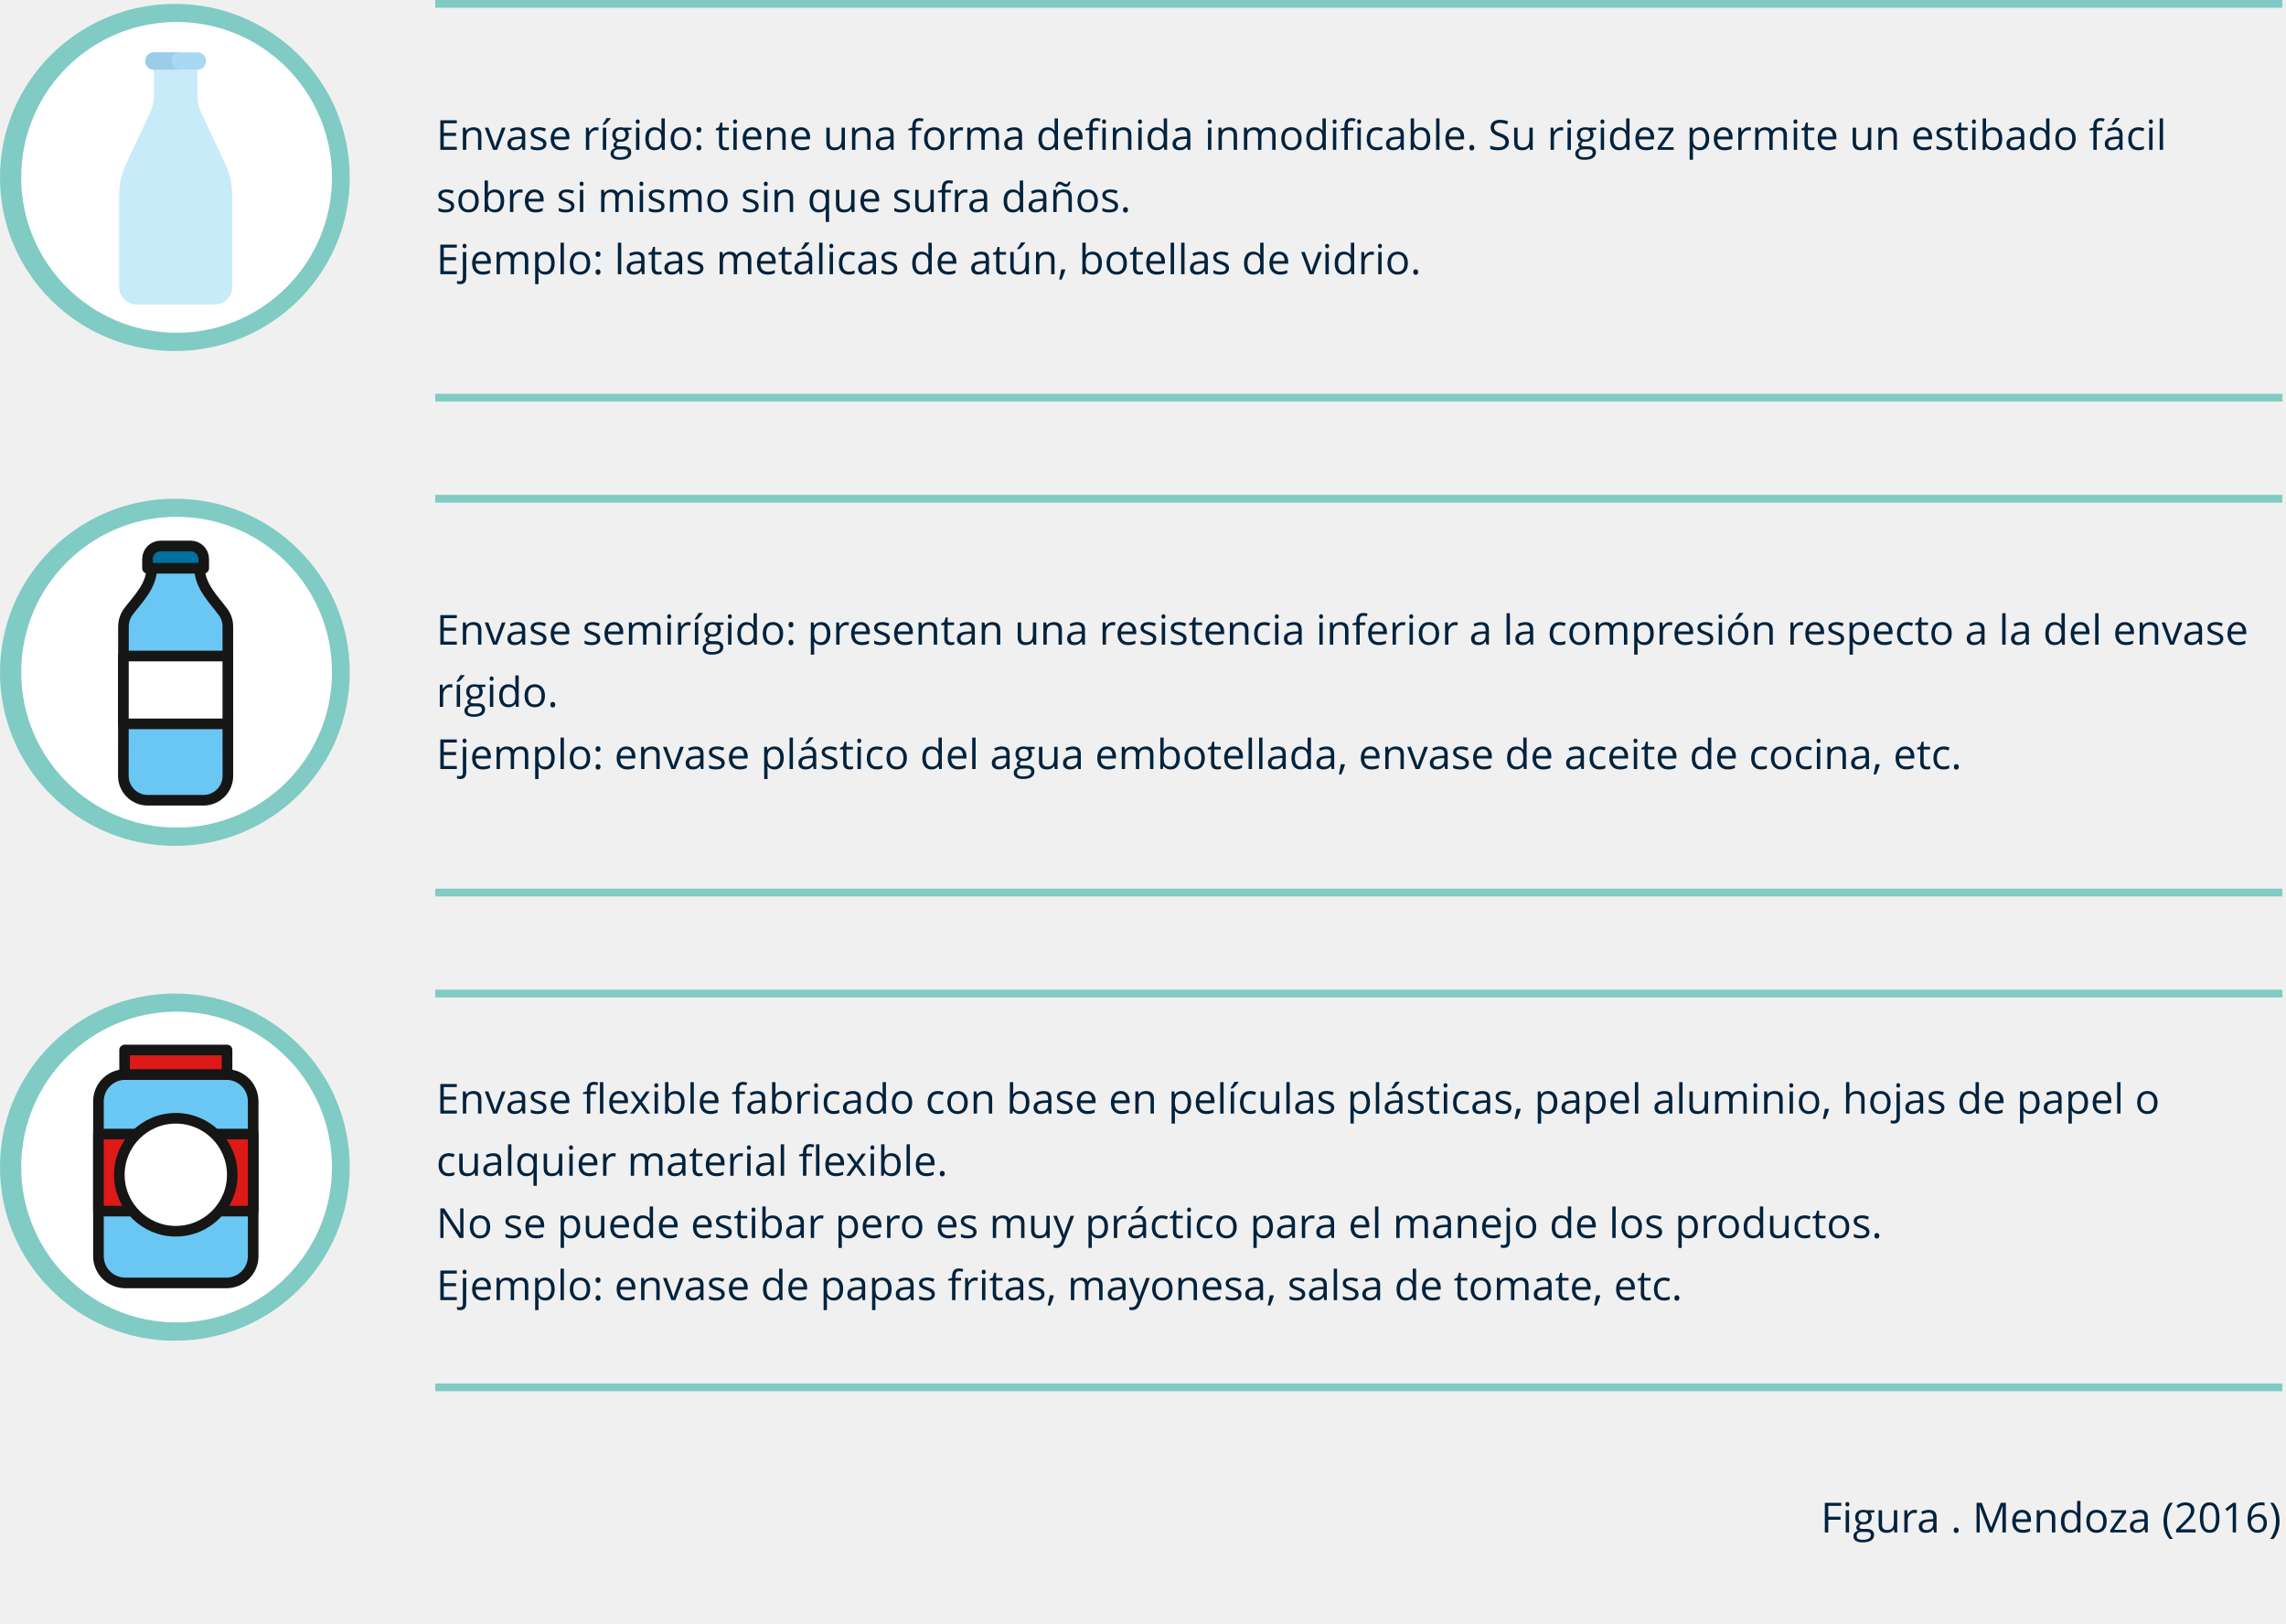
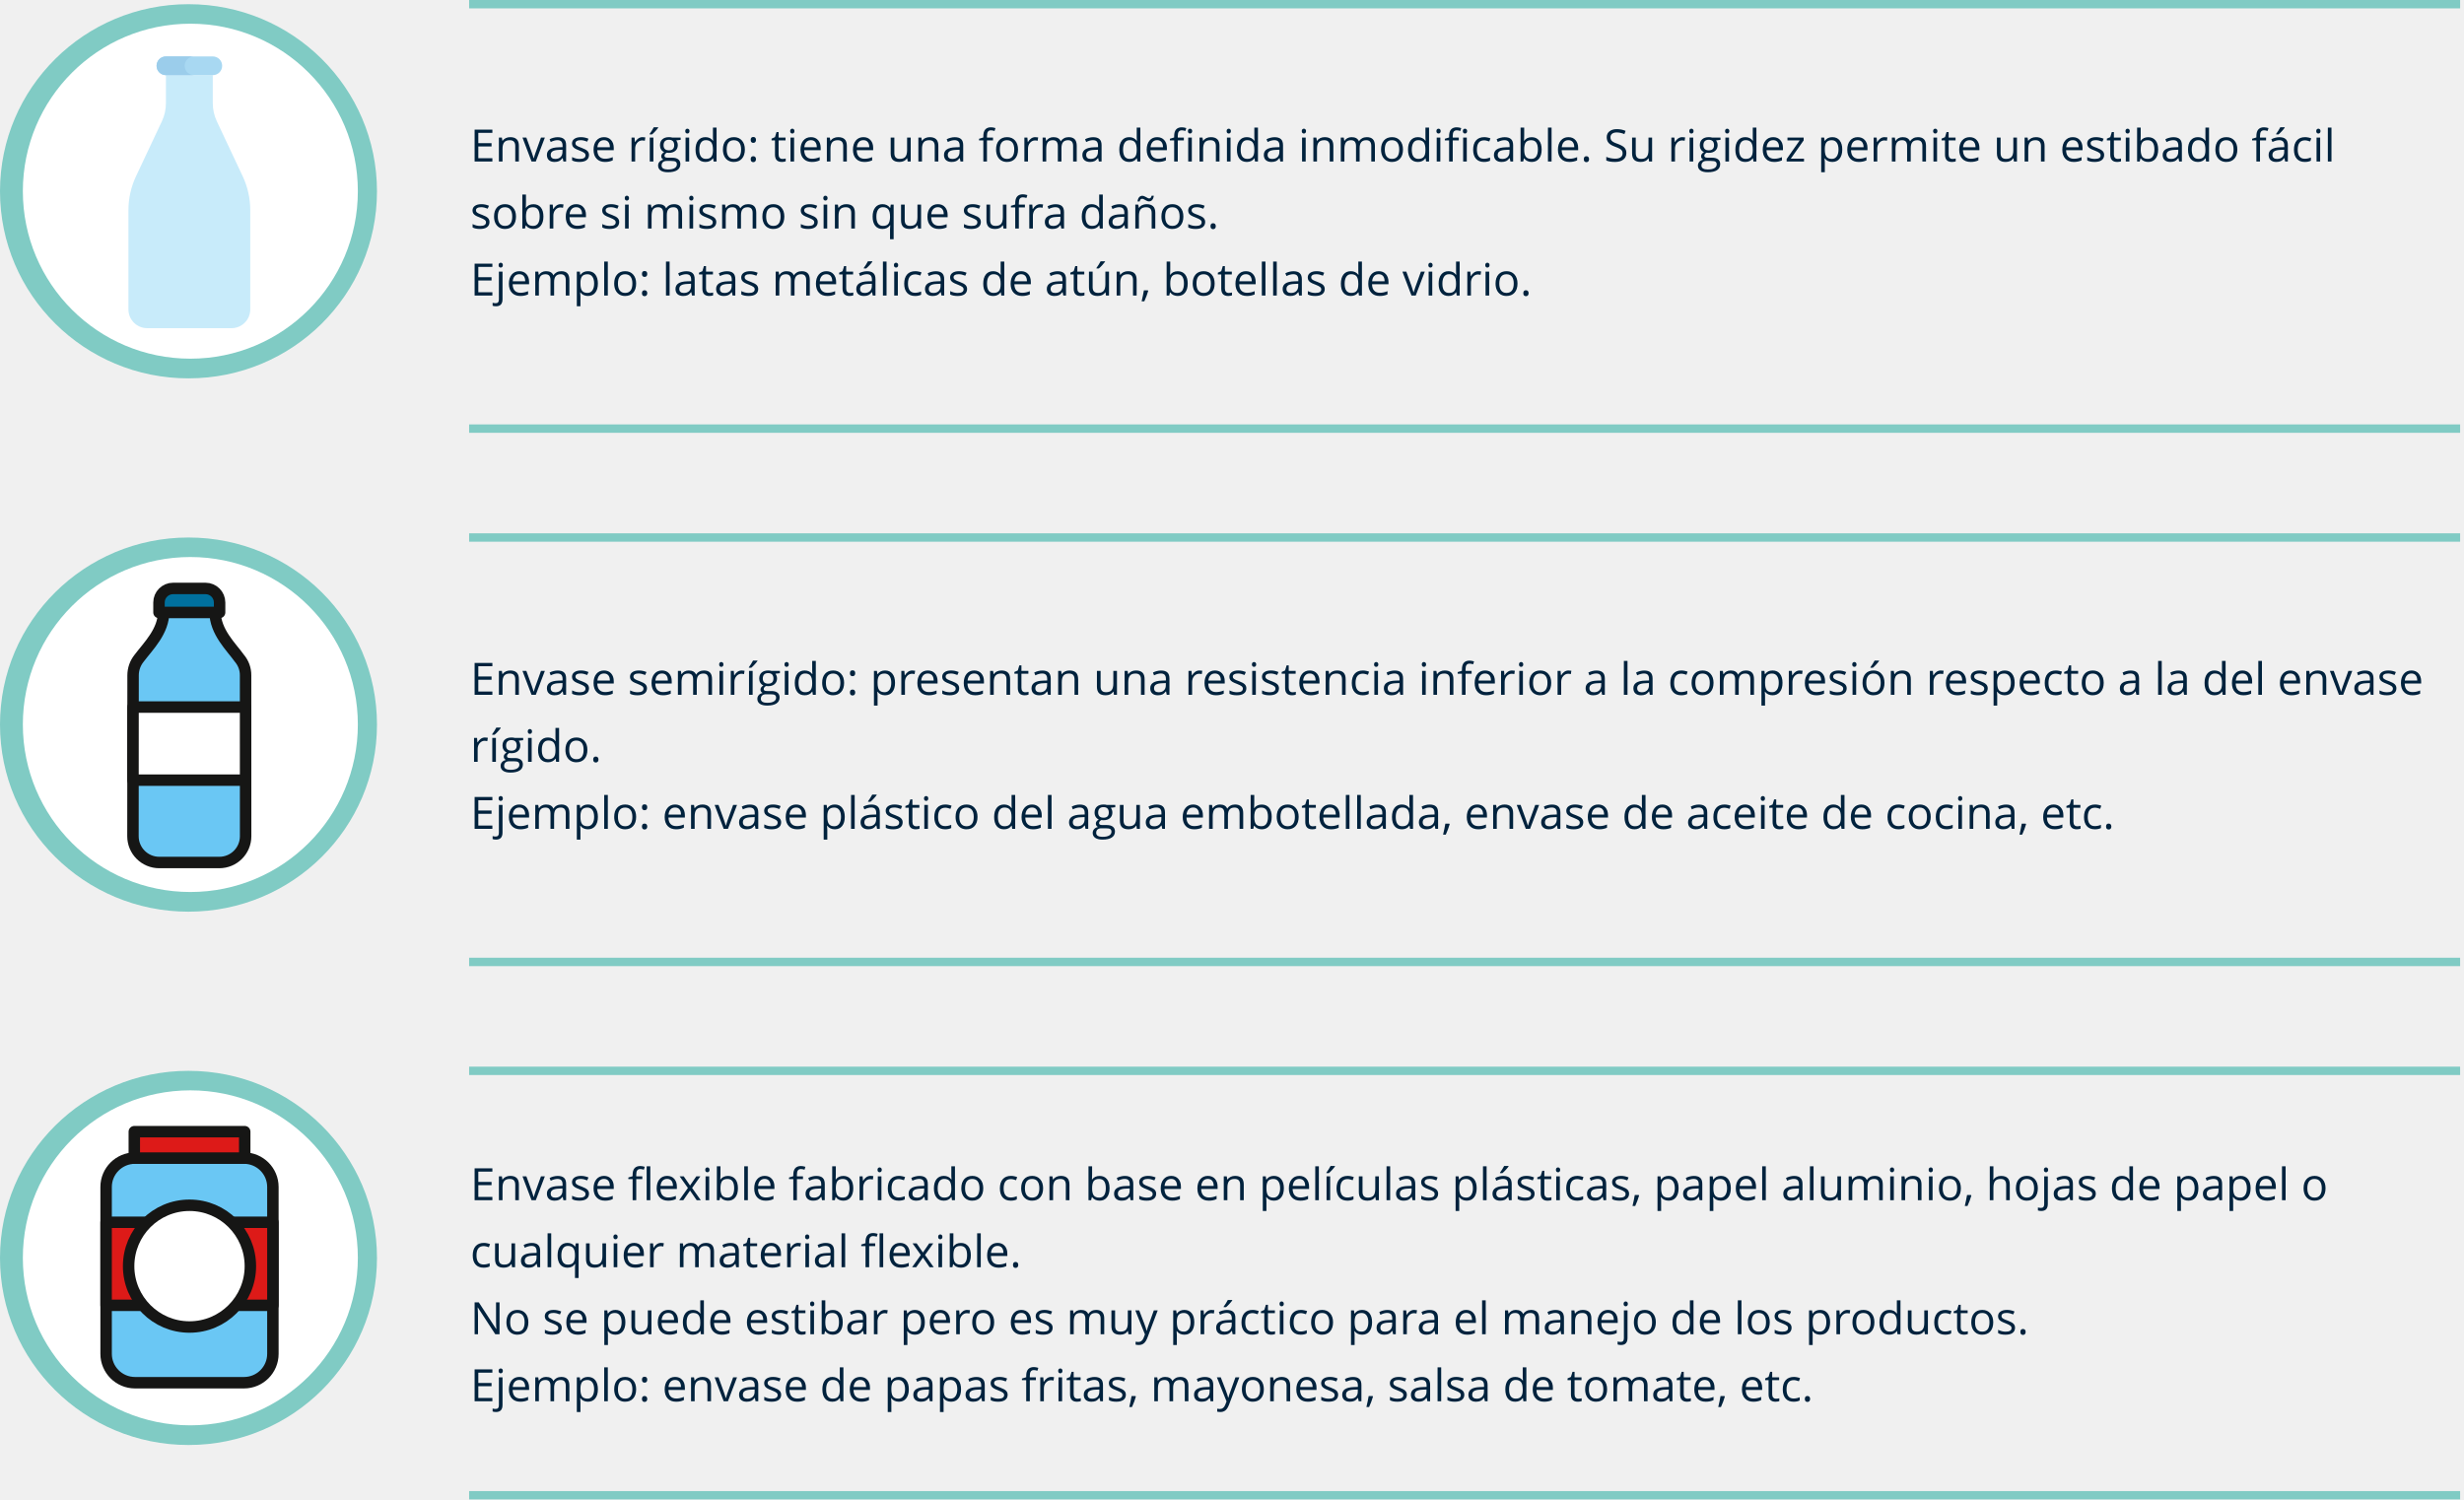
- <svg xmlns="http://www.w3.org/2000/svg" width="882.386" height="626.5" viewBox="0 0 882.386 626.5">
-   <g id="Grupo_8526" data-name="Grupo 8526" transform="translate(-119 -3716.5)">
-     <text id="Figura_._Mendoza_2016_" data-name="Figura . Mendoza (2016)" transform="translate(559 4291)" fill="#00223d" font-size="16" font-family="OpenSans, Open Sans">
-       <tspan x="262.797" y="17">Figura . Mendoza (2016)</tspan>
-     </text>
+ <svg xmlns="http://www.w3.org/2000/svg" width="882.386" height="537" viewBox="0 0 882.386 537">
+   <g id="Grupo_8523" data-name="Grupo 8523" transform="translate(-119 -3716.5)">
    <text id="Envase_rígido:_tiene_una_forma_definida_inmodificable._Su_rigidez_permite_un_estibado_fácil_sobre_si_mismo_sin_que_sufra_daños._Ejemplo:_latas_metálicas_de_atún_botellas_de_vidrio." data-name="Envase rígido: tiene una forma definida inmodificable. Su rigidez permite un estibado fácil sobre si mismo sin que sufra daños. Ejemplo: latas metálicas de atún, botellas de vidrio." transform="translate(287.386 3757.34)" fill="#00223d" font-size="16" font-family="OpenSans, Open Sans">
      <tspan x="0" y="17">Envase rígido: tiene una forma definida inmodificable. Su rigidez permite un estibado fácil </tspan>
      <tspan x="0" y="41">sobre si mismo sin que sufra daños.</tspan>
      <tspan x="0" y="65">Ejemplo: latas metálicas de atún, botellas de vidrio.</tspan>
    </text>
    <text id="Envase_semirígido:_presentan_una_resistencia_inferior_a_la_compresión_respecto_a_la_del_envase_rígido._Ejemplo:_envase_plástico_del_agua_embotellada_envase_de_aceite_de_cocina_etc." data-name="Envase semirígido: presentan una resistencia inferior a la compresión respecto a la del envase rígido. Ejemplo: envase plástico del agua embotellada, envase de aceite de cocina, etc." transform="translate(287.386 3948.34)" fill="#00223d" font-size="16" font-family="OpenSans, Open Sans">
      <tspan x="0" y="17">Envase semirígido: presentan una resistencia inferior a la compresión respecto a la del envase </tspan>
      <tspan x="0" y="41">rígido.</tspan>
      <tspan x="0" y="65">Ejemplo: envase plástico del agua embotellada, envase de aceite de cocina, etc.</tspan>
    </text>
    <text id="Envase_flexible_fabricado_con_base_en_películas_plásticas_papel_aluminio_hojas_de_papel_o_cualquier_material_flexible._No_se_puede_estibar_pero_es_muy_práctico_para_el_manejo_de_los_productos._Ejemplo:_envase_de_papas_fritas_mayonesa_salsa_de_tomate_e" data-name="Envase flexible fabricado con base en películas plásticas, papel aluminio, hojas de papel o cualquier material flexible. No se puede estibar pero es muy práctico para el manejo de los productos. Ejemplo: envase de papas fritas, mayonesa, salsa de tomate, e" transform="translate(287.386 4129.34)" fill="#00223d" font-size="16" font-family="OpenSans, Open Sans">
      <tspan x="0" y="17">Envase flexible fabricado con base en películas plásticas, papel aluminio, hojas de papel o </tspan>
      <tspan x="0" y="41">cualquier material flexible.</tspan>
      <tspan x="0" y="65">No se puede estibar pero es muy práctico para el manejo de los productos.</tspan>
      <tspan x="0" y="89">Ejemplo: envase de papas fritas, mayonesa, salsa de tomate, etc.</tspan>
    </text>
    <g id="Grupo_8520" data-name="Grupo 8520" transform="translate(119 3718.195)">
      <ellipse id="Elipse_497" data-name="Elipse 497" cx="67.5" cy="67" rx="67.5" ry="67" transform="translate(0 -0.195)" fill="#80cbc4" />
      <path id="Trazado_1178" data-name="Trazado 1178" d="M59.984,0A59.984,59.984,0,1,1,0,59.984,59.984,59.984,0,0,1,59.984,0Z" transform="translate(8.182 6.791)" fill="#fff" />
      <g id="Grupo_8487" data-name="Grupo 8487" transform="translate(-314.481 -143.267)">
        <path id="Trazado_14430" data-name="Trazado 14430" d="M401.391,205.039l-9.271-19.7a15.1,15.1,0,0,1-1.437-6.43V168.841H373.9v10.076a15.092,15.092,0,0,1-1.439,6.431l-9.268,19.69a28.527,28.527,0,0,0-2.716,12.149v35.55a6.711,6.711,0,0,0,6.712,6.712h30.2a6.712,6.712,0,0,0,6.712-6.712V217.185A28.532,28.532,0,0,0,401.391,205.039Z" transform="translate(0 -0.35)" fill="#c8ebfa" />
        <path id="Trazado_14431" data-name="Trazado 14431" d="M391.209,168.491H374.43a3.355,3.355,0,0,1-3.356-3.356h0a3.355,3.355,0,0,1,3.356-3.356h16.779a3.356,3.356,0,0,1,3.356,3.356h0A3.356,3.356,0,0,1,391.209,168.491Z" transform="translate(-0.526 0)" fill="#a8d8f2" />
        <path id="Trazado_14432" data-name="Trazado 14432" d="M381.141,165.135a3.356,3.356,0,0,1,3.356-3.356H374.43a3.356,3.356,0,0,0,0,6.712H384.5A3.356,3.356,0,0,1,381.141,165.135Z" transform="translate(-0.526 0)" fill="#9bcdeb" />
      </g>
    </g>
    <g id="Grupo_8521" data-name="Grupo 8521" transform="translate(119 3909.195)">
      <ellipse id="Elipse_497-2" data-name="Elipse 497" cx="67.5" cy="67" rx="67.5" ry="67" transform="translate(0 -0.195)" fill="#80cbc4" />
      <path id="Trazado_1178-2" data-name="Trazado 1178" d="M59.984,0A59.984,59.984,0,1,1,0,59.984,59.984,59.984,0,0,1,59.984,0Z" transform="translate(8.182 6.791)" fill="#fff" />
      <g id="Grupo_7952" data-name="Grupo 7952" transform="translate(-1466.896 -1044.811)">
        <path id="Trazado_13995" data-name="Trazado 13995" d="M1543.913,1087.374H1525.5c0,6.995-5.435,12.229-8.822,16.7a9.752,9.752,0,0,0-2.125,6.064c0,14.661-.043,57.624-.043,57.624a9.412,9.412,0,0,0,9.413,9.414h21.523a9.414,9.414,0,0,0,9.413-9.414s-.018-46.866-.018-57.63a9.249,9.249,0,0,0-2.18-6.043C1549.807,1100.055,1543.913,1094.646,1543.913,1087.374Z" transform="translate(0 -16.173)" fill="#6ac7f4" stroke="#161615" stroke-linecap="round" stroke-linejoin="round" stroke-width="4.1" />
        <path id="Trazado_13996" data-name="Trazado 13996" d="M1563.608,1071.452V1067.9a5.045,5.045,0,0,0-5.04-5.042h-11.626a5.043,5.043,0,0,0-5.04,5.042v3.551Z" transform="translate(-18.069)" fill="#00709e" stroke="#161615" stroke-linecap="round" stroke-linejoin="round" stroke-width="4.1" />
        <path id="Trazado_13997" data-name="Trazado 13997" d="M1514.548,1213.86h40.324c-.006-8.613-.006-18.451-.009-26.181h-40.3C1514.563,1195.676,1514.557,1205.4,1514.548,1213.86Z" transform="translate(-0.024 -82.343)" fill="#fff" stroke="#161615" stroke-linecap="round" stroke-linejoin="round" stroke-width="4.1" />
      </g>
    </g>
    <g id="Grupo_8522" data-name="Grupo 8522" transform="translate(119 4100.195)">
      <ellipse id="Elipse_497-3" data-name="Elipse 497" cx="67.5" cy="67" rx="67.5" ry="67" transform="translate(0 -0.195)" fill="#80cbc4" />
      <path id="Trazado_1178-3" data-name="Trazado 1178" d="M59.984,0A59.984,59.984,0,1,1,0,59.984,59.984,59.984,0,0,1,59.984,0Z" transform="translate(8.182 6.791)" fill="#fff" />
      <g id="Grupo_7953" data-name="Grupo 7953" transform="translate(-596.423 -1506.651)">
        <path id="Trazado_13998" data-name="Trazado 13998" d="M694.152,1625.342A10.351,10.351,0,0,1,683.8,1635.7H644.772a10.351,10.351,0,0,1-10.349-10.354v-59.734a10.35,10.35,0,0,1,10.349-10.351H683.8a10.35,10.35,0,0,1,10.349,10.351Z" transform="translate(0 -17.552)" fill="#6ac7f4" stroke="#161615" stroke-linecap="round" stroke-linejoin="round" stroke-width="4.1" />
        <rect id="Rectángulo_3375" data-name="Rectángulo 3375" width="39.539" height="9.461" transform="translate(644.52 1528.244)" stroke-width="4.1" stroke="#161615" stroke-linecap="round" stroke-linejoin="round" fill="#dd1a18" />
        <rect id="Rectángulo_3376" data-name="Rectángulo 3376" width="59.729" height="29.74" transform="translate(634.423 1560.688)" stroke-width="4.1" stroke="#161615" stroke-linecap="round" stroke-linejoin="round" fill="#dd1a18" />
        <path id="Trazado_13999" data-name="Trazado 13999" d="M701.052,1625.3a21.8,21.8,0,1,1-21.794-21.8A21.794,21.794,0,0,1,701.052,1625.3Z" transform="translate(-14.967 -48.9)" fill="#fff" stroke="#161615" stroke-linecap="round" stroke-linejoin="round" stroke-width="4.1" />
      </g>
    </g>
    <line id="Línea_224" data-name="Línea 224" x2="713" transform="translate(287 3870)" fill="none" stroke="#80cbc4" stroke-width="3" />
    <line id="Línea_227" data-name="Línea 227" x2="713" transform="translate(287 4061)" fill="none" stroke="#80cbc4" stroke-width="3" />
    <line id="Línea_229" data-name="Línea 229" x2="713" transform="translate(287 4252)" fill="none" stroke="#80cbc4" stroke-width="3" />
    <line id="Línea_225" data-name="Línea 225" x2="713" transform="translate(287 3718)" fill="none" stroke="#80cbc4" stroke-width="3" />
    <line id="Línea_226" data-name="Línea 226" x2="713" transform="translate(287 3909)" fill="none" stroke="#80cbc4" stroke-width="3" />
    <line id="Línea_228" data-name="Línea 228" x2="713" transform="translate(287 4100)" fill="none" stroke="#80cbc4" stroke-width="3" />
  </g>
</svg>
